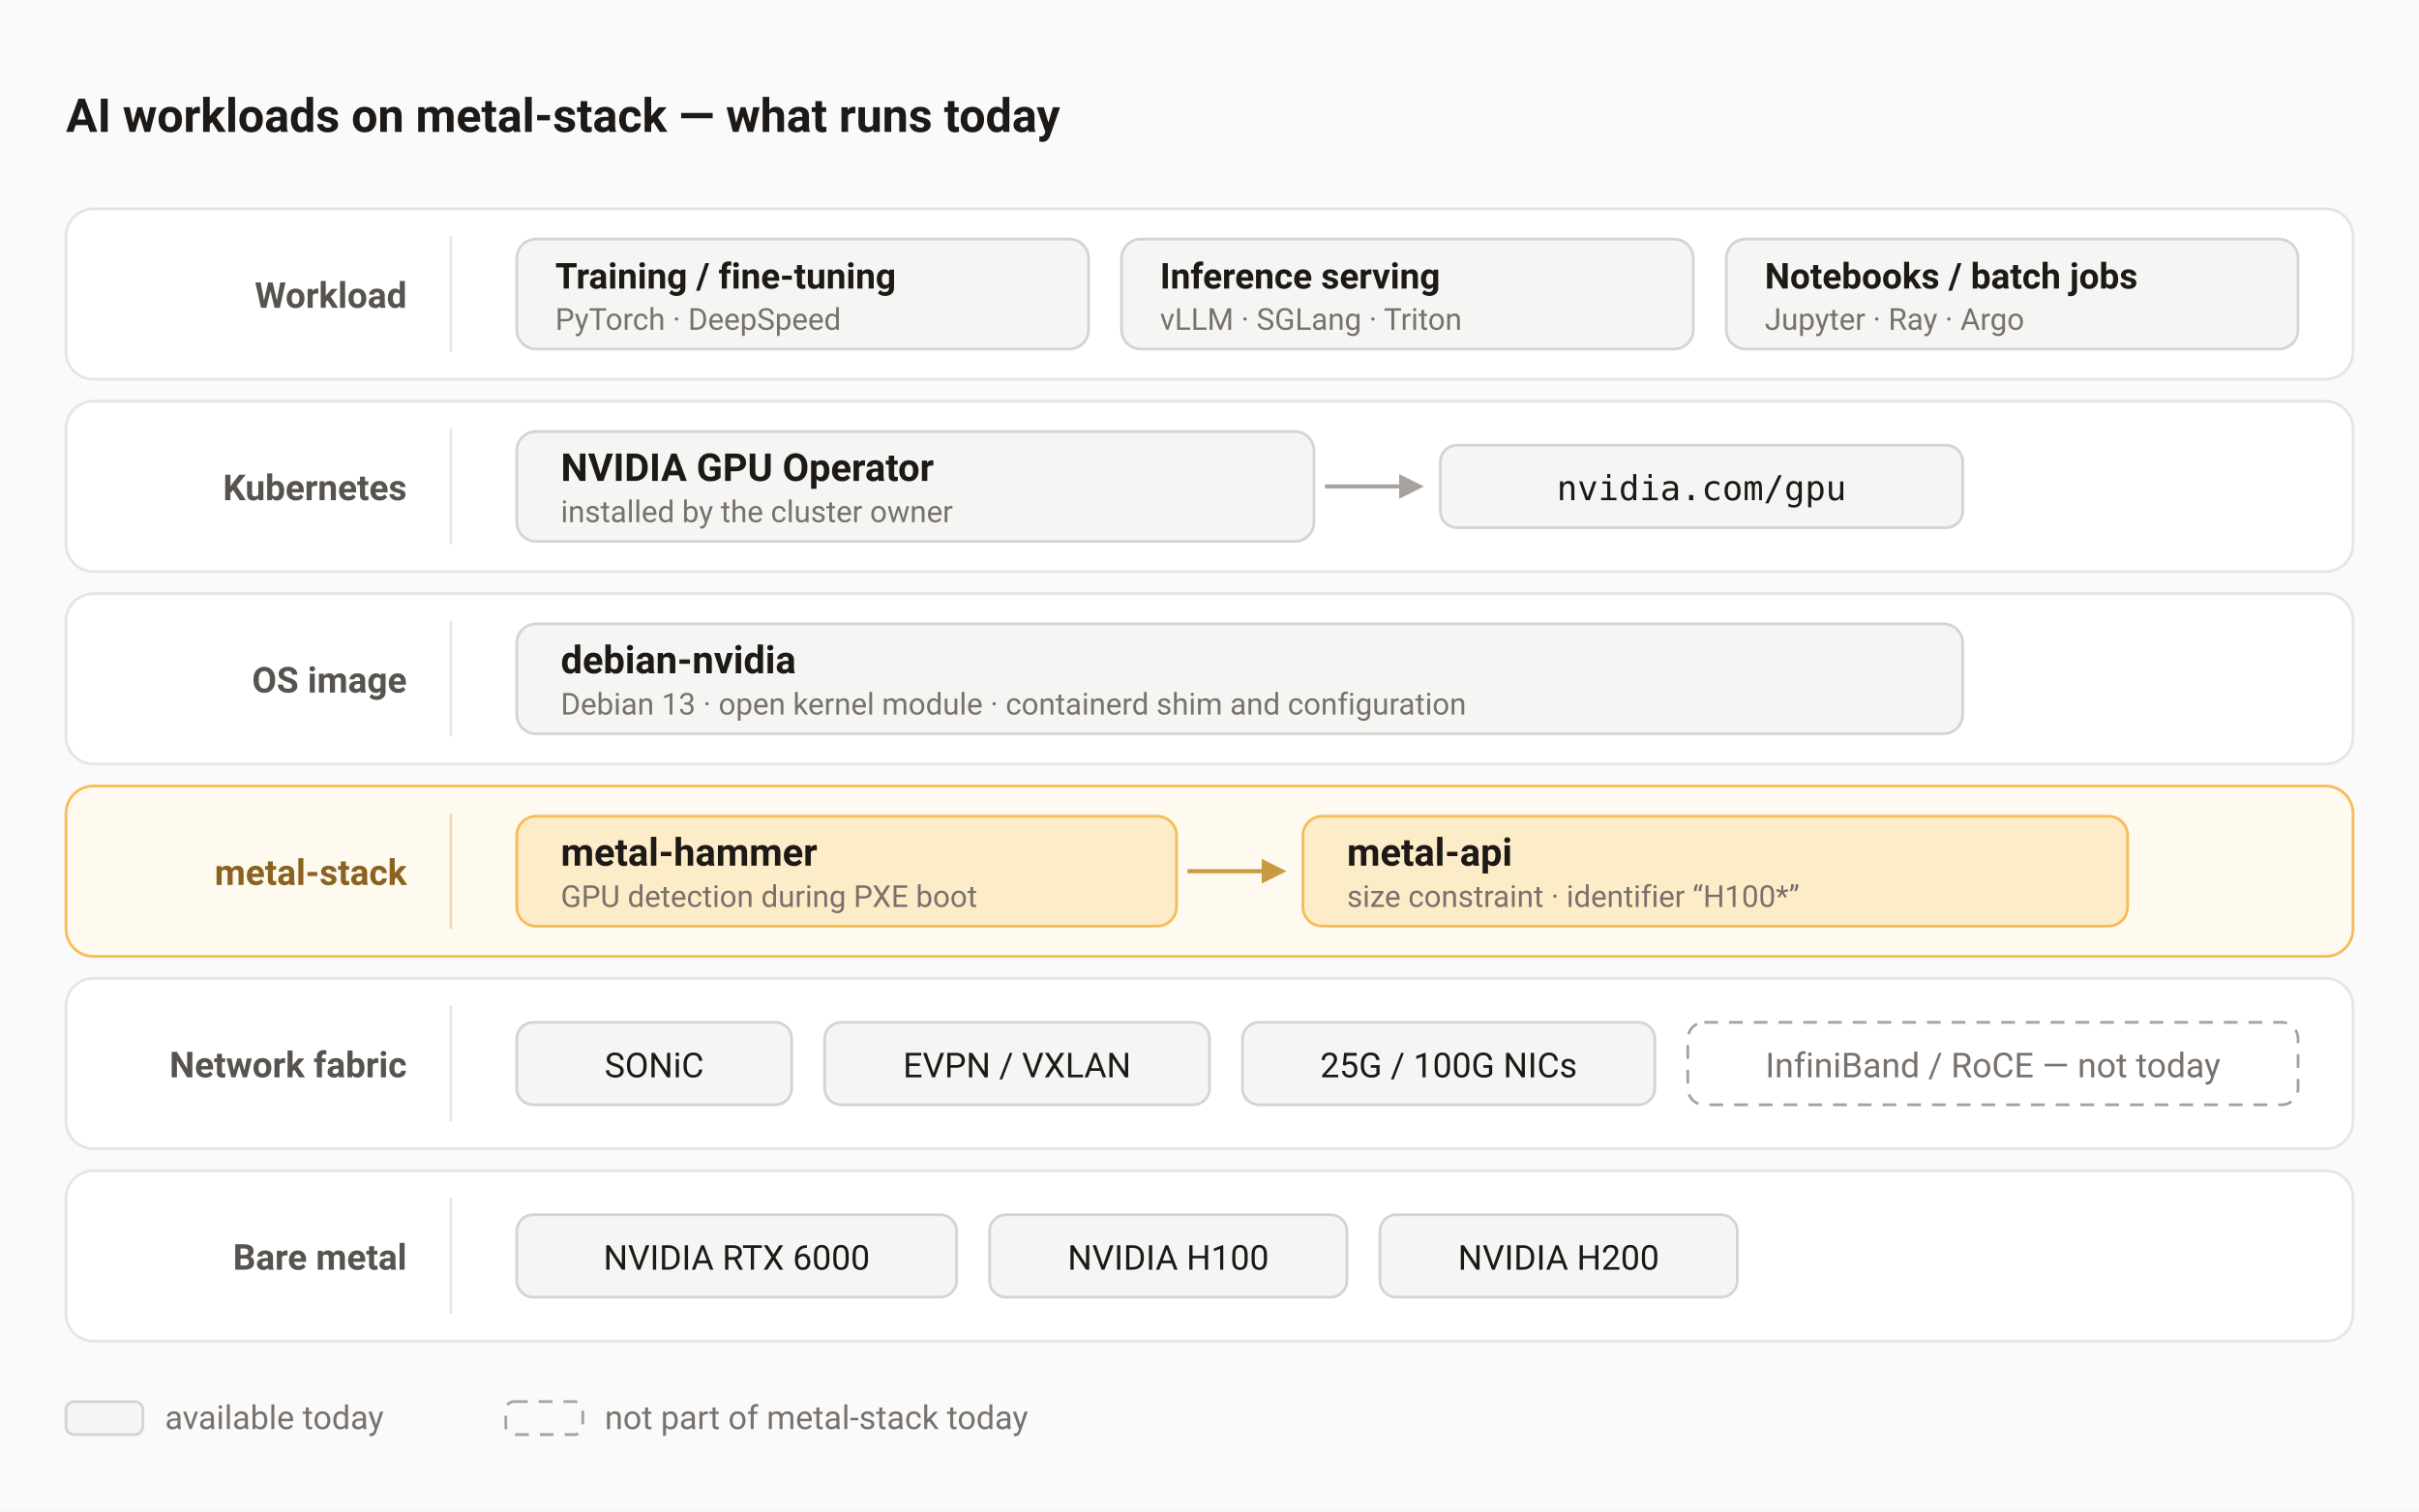
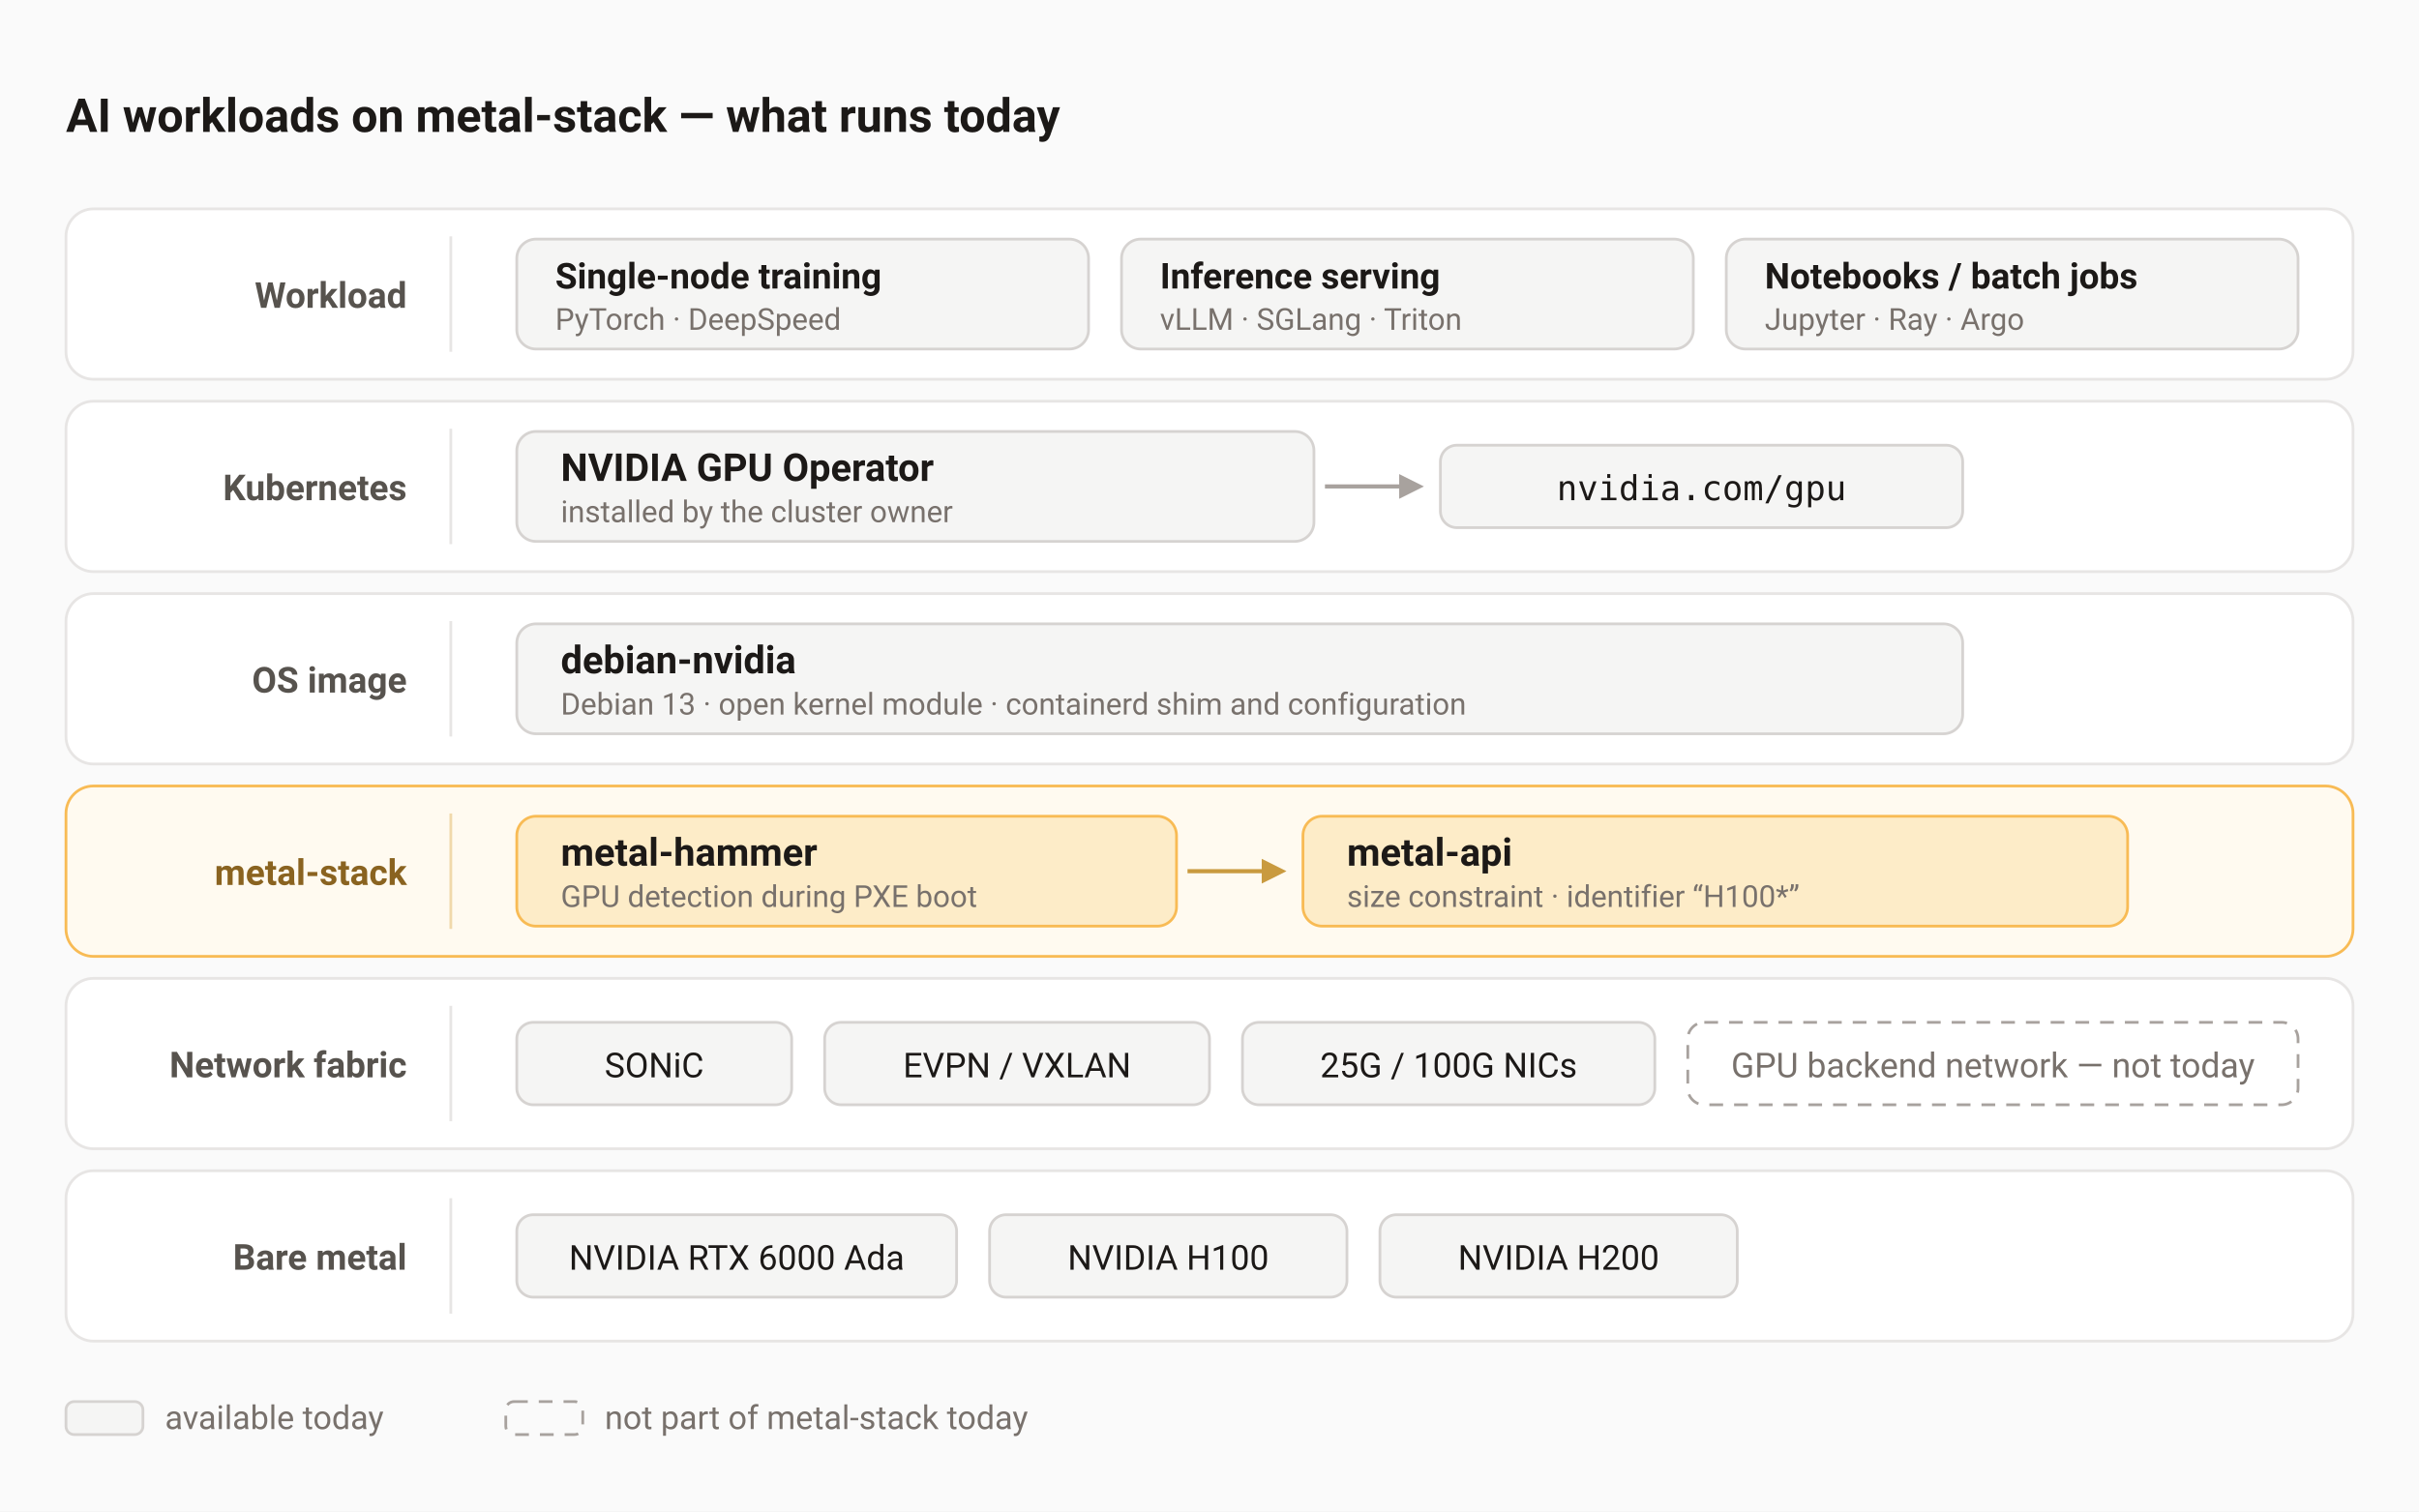
<svg xmlns="http://www.w3.org/2000/svg" width="880" height="550" font-family="system-ui, -apple-system, 'Segoe UI', Roboto, Helvetica, Arial, sans-serif" style="color-scheme:light dark" viewBox="0 0 880 550">
  <path fill="#fafafa" d="M0 0h880v550H0z" style="fill:light-dark(#fafafa,#0a0a0a)" />
  <text x="24" y="48" fill="#1c1917" font-size="17" font-weight="600" style="fill:light-dark(#1c1917,#f5f5f4)">AI workloads on metal-stack — what runs today</text>
  <rect width="832" height="62" x="24" y="76" fill="#fff" stroke="#e7e5e4" rx="10" style="fill:light-dark(#fff,#171717);stroke:light-dark(#e7e5e4,#2a2a2a)" />
  <path stroke="#e7e5e4" d="M164 86v42" style="stroke:light-dark(#e7e5e4,#2f2f2f)" />
  <text x="148" y="112" fill="#57534e" font-size="13" font-weight="600" style="fill:light-dark(#57534e,#a8a29e)" text-anchor="end">Workload</text>
  <rect width="208" height="40" x="188" y="87" fill="#f5f5f4" stroke="#d6d3d1" rx="7" style="fill:light-dark(#f5f5f4,#232323);stroke:light-dark(#d6d3d1,#3a3a3a)" />
-   <text x="202" y="105" fill="#1c1917" font-size="13" font-weight="600" style="fill:light-dark(#1c1917,#f5f5f4)">Training / fine-tuning</text>
+   <text x="202" y="105" fill="#1c1917" font-size="13" font-weight="600" style="fill:light-dark(#1c1917,#f5f5f4)">Single-node training</text>
  <text x="202" y="120" fill="#78716c" font-size="11" style="fill:light-dark(#78716c,#a8a29e)">PyTorch · DeepSpeed</text>
  <rect width="208" height="40" x="408" y="87" fill="#f5f5f4" stroke="#d6d3d1" rx="7" style="fill:light-dark(#f5f5f4,#232323);stroke:light-dark(#d6d3d1,#3a3a3a)" />
  <text x="422" y="105" fill="#1c1917" font-size="13" font-weight="600" style="fill:light-dark(#1c1917,#f5f5f4)">Inference serving</text>
  <text x="422" y="120" fill="#78716c" font-size="11" style="fill:light-dark(#78716c,#a8a29e)">vLLM · SGLang · Triton</text>
  <rect width="208" height="40" x="628" y="87" fill="#f5f5f4" stroke="#d6d3d1" rx="7" style="fill:light-dark(#f5f5f4,#232323);stroke:light-dark(#d6d3d1,#3a3a3a)" />
  <text x="642" y="105" fill="#1c1917" font-size="13" font-weight="600" style="fill:light-dark(#1c1917,#f5f5f4)">Notebooks / batch jobs</text>
  <text x="642" y="120" fill="#78716c" font-size="11" style="fill:light-dark(#78716c,#a8a29e)">Jupyter · Ray · Argo</text>
  <rect width="832" height="62" x="24" y="146" fill="#fff" stroke="#e7e5e4" rx="10" style="fill:light-dark(#fff,#171717);stroke:light-dark(#e7e5e4,#2a2a2a)" />
  <path stroke="#e7e5e4" d="M164 156v42" style="stroke:light-dark(#e7e5e4,#2f2f2f)" />
  <text x="148" y="182" fill="#57534e" font-size="13" font-weight="600" style="fill:light-dark(#57534e,#a8a29e)" text-anchor="end">Kubernetes</text>
  <rect width="290" height="40" x="188" y="157" fill="#f5f5f4" stroke="#d6d3d1" rx="7" style="fill:light-dark(#f5f5f4,#232323);stroke:light-dark(#d6d3d1,#3a3a3a)" />
  <text x="204" y="175" fill="#1c1917" font-size="14" font-weight="600" style="fill:light-dark(#1c1917,#f5f5f4)">NVIDIA GPU Operator</text>
  <text x="204" y="190" fill="#78716c" font-size="11" style="fill:light-dark(#78716c,#a8a29e)">installed by the cluster owner</text>
  <path stroke="#a8a29e" stroke-width="1.5" d="M482 177h28" style="stroke:light-dark(#a8a29e,#78716c)" />
  <path fill="#a8a29e" d="m518 177-9-4.5v9z" style="fill:light-dark(#a8a29e,#78716c)" />
  <rect width="190" height="30" x="524" y="162" fill="#f5f5f4" stroke="#d6d3d1" rx="6" style="fill:light-dark(#f5f5f4,#232323);stroke:light-dark(#d6d3d1,#3a3a3a)" />
  <text x="619" y="182" fill="#1c1917" font-family="ui-monospace, SFMono-Regular, Menlo, Consolas, monospace" font-size="12.5" style="fill:light-dark(#1c1917,#f5f5f4)" text-anchor="middle">nvidia.com/gpu</text>
  <rect width="832" height="62" x="24" y="216" fill="#fff" stroke="#e7e5e4" rx="10" style="fill:light-dark(#fff,#171717);stroke:light-dark(#e7e5e4,#2a2a2a)" />
  <path stroke="#e7e5e4" d="M164 226v42" style="stroke:light-dark(#e7e5e4,#2f2f2f)" />
  <text x="148" y="252" fill="#57534e" font-size="13" font-weight="600" style="fill:light-dark(#57534e,#a8a29e)" text-anchor="end">OS image</text>
  <rect width="526" height="40" x="188" y="227" fill="#f5f5f4" stroke="#d6d3d1" rx="7" style="fill:light-dark(#f5f5f4,#232323);stroke:light-dark(#d6d3d1,#3a3a3a)" />
  <text x="204" y="245" fill="#1c1917" font-size="14" font-weight="600" style="fill:light-dark(#1c1917,#f5f5f4)">debian-nvidia</text>
  <text x="204" y="260" fill="#78716c" font-size="11" style="fill:light-dark(#78716c,#a8a29e)">Debian 13 · open kernel module · containerd shim and configuration</text>
  <rect width="832" height="62" x="24" y="286" fill="#fffaf0" stroke="#f8bb55" rx="10" style="fill:light-dark(#fffaf0,#1c160b);stroke:light-dark(#f8bb55,#7a5a1f)" />
  <path stroke="#f0d9ab" d="M164 296v42" style="stroke:light-dark(#f0d9ab,#4a3a1c)" />
  <text x="148" y="322" fill="#8a6320" font-size="13" font-weight="600" style="fill:light-dark(#8a6320,#f8bb55)" text-anchor="end">metal-stack</text>
  <rect width="240" height="40" x="188" y="297" fill="#fdecc8" stroke="#f8bb55" rx="7" style="fill:light-dark(#fdecc8,#3a2b10);stroke:light-dark(#f8bb55,#a37427)" />
  <text x="204" y="315" fill="#1c1917" font-size="14" font-weight="600" style="fill:light-dark(#1c1917,#f5f5f4)">metal-hammer</text>
  <text x="204" y="330" fill="#78716c" font-size="11" style="fill:light-dark(#78716c,#c9bda6)">GPU detection during PXE boot</text>
  <path stroke="#c99a3f" stroke-width="1.5" d="M432 317h28" style="stroke:light-dark(#c99a3f,#a37427)" />
  <path fill="#c99a3f" d="m468 317-9-4.5v9z" style="fill:light-dark(#c99a3f,#a37427)" />
  <rect width="300" height="40" x="474" y="297" fill="#fdecc8" stroke="#f8bb55" rx="7" style="fill:light-dark(#fdecc8,#3a2b10);stroke:light-dark(#f8bb55,#a37427)" />
  <text x="490" y="315" fill="#1c1917" font-size="14" font-weight="600" style="fill:light-dark(#1c1917,#f5f5f4)">metal-api</text>
  <text x="490" y="330" fill="#78716c" font-size="11" style="fill:light-dark(#78716c,#c9bda6)">size constraint · identifier “H100*”</text>
  <rect width="832" height="62" x="24" y="356" fill="#fff" stroke="#e7e5e4" rx="10" style="fill:light-dark(#fff,#171717);stroke:light-dark(#e7e5e4,#2a2a2a)" />
  <path stroke="#e7e5e4" d="M164 366v42" style="stroke:light-dark(#e7e5e4,#2f2f2f)" />
  <text x="148" y="392" fill="#57534e" font-size="13" font-weight="600" style="fill:light-dark(#57534e,#a8a29e)" text-anchor="end">Network fabric</text>
  <rect width="100" height="30" x="188" y="372" fill="#f5f5f4" stroke="#d6d3d1" rx="6" style="fill:light-dark(#f5f5f4,#232323);stroke:light-dark(#d6d3d1,#3a3a3a)" />
  <text x="238" y="392" fill="#1c1917" font-size="12.5" style="fill:light-dark(#1c1917,#f5f5f4)" text-anchor="middle">SONiC</text>
  <rect width="140" height="30" x="300" y="372" fill="#f5f5f4" stroke="#d6d3d1" rx="6" style="fill:light-dark(#f5f5f4,#232323);stroke:light-dark(#d6d3d1,#3a3a3a)" />
  <text x="370" y="392" fill="#1c1917" font-size="12.5" style="fill:light-dark(#1c1917,#f5f5f4)" text-anchor="middle">EVPN / VXLAN</text>
  <rect width="150" height="30" x="452" y="372" fill="#f5f5f4" stroke="#d6d3d1" rx="6" style="fill:light-dark(#f5f5f4,#232323);stroke:light-dark(#d6d3d1,#3a3a3a)" />
  <text x="527" y="392" fill="#1c1917" font-size="12.5" style="fill:light-dark(#1c1917,#f5f5f4)" text-anchor="middle">25G / 100G NICs</text>
  <rect width="222" height="30" x="614" y="372" fill="none" stroke="#a8a29e" stroke-dasharray="5 4" rx="6" style="stroke:light-dark(#a8a29e,#6b6b6b)" />
-   <text x="725" y="392" fill="#78716c" font-size="12.5" style="fill:light-dark(#78716c,#9a9a9a)" text-anchor="middle">InfiniBand / RoCE — not today</text>
+   <text x="725" y="392" fill="#78716c" font-size="12.5" style="fill:light-dark(#78716c,#9a9a9a)" text-anchor="middle">GPU backend network — not today</text>
  <rect width="832" height="62" x="24" y="426" fill="#fff" stroke="#e7e5e4" rx="10" style="fill:light-dark(#fff,#171717);stroke:light-dark(#e7e5e4,#2a2a2a)" />
  <path stroke="#e7e5e4" d="M164 436v42" style="stroke:light-dark(#e7e5e4,#2f2f2f)" />
  <text x="148" y="462" fill="#57534e" font-size="13" font-weight="600" style="fill:light-dark(#57534e,#a8a29e)" text-anchor="end">Bare metal</text>
  <rect width="160" height="30" x="188" y="442" fill="#f5f5f4" stroke="#d6d3d1" rx="6" style="fill:light-dark(#f5f5f4,#232323);stroke:light-dark(#d6d3d1,#3a3a3a)" />
-   <text x="268" y="462" fill="#1c1917" font-size="12.5" style="fill:light-dark(#1c1917,#f5f5f4)" text-anchor="middle">NVIDIA RTX 6000</text>
+   <text x="268" y="462" fill="#1c1917" font-size="12.5" style="fill:light-dark(#1c1917,#f5f5f4)" text-anchor="middle">NVIDIA RTX 6000 Ada</text>
  <rect width="130" height="30" x="360" y="442" fill="#f5f5f4" stroke="#d6d3d1" rx="6" style="fill:light-dark(#f5f5f4,#232323);stroke:light-dark(#d6d3d1,#3a3a3a)" />
  <text x="425" y="462" fill="#1c1917" font-size="12.5" style="fill:light-dark(#1c1917,#f5f5f4)" text-anchor="middle">NVIDIA H100</text>
  <rect width="130" height="30" x="502" y="442" fill="#f5f5f4" stroke="#d6d3d1" rx="6" style="fill:light-dark(#f5f5f4,#232323);stroke:light-dark(#d6d3d1,#3a3a3a)" />
  <text x="567" y="462" fill="#1c1917" font-size="12.5" style="fill:light-dark(#1c1917,#f5f5f4)" text-anchor="middle">NVIDIA H200</text>
  <rect width="28" height="12" x="24" y="510" fill="#f5f5f4" stroke="#d6d3d1" rx="3" style="fill:light-dark(#f5f5f4,#232323);stroke:light-dark(#d6d3d1,#3a3a3a)" />
  <text x="60" y="520" fill="#78716c" font-size="12" style="fill:light-dark(#78716c,#a8a29e)">available today</text>
  <rect width="28" height="12" x="184" y="510" fill="none" stroke="#a8a29e" stroke-dasharray="5 4" rx="3" style="stroke:light-dark(#a8a29e,#6b6b6b)" />
  <text x="220" y="520" fill="#78716c" font-size="12" style="fill:light-dark(#78716c,#a8a29e)">not part of metal-stack today</text>
</svg>
